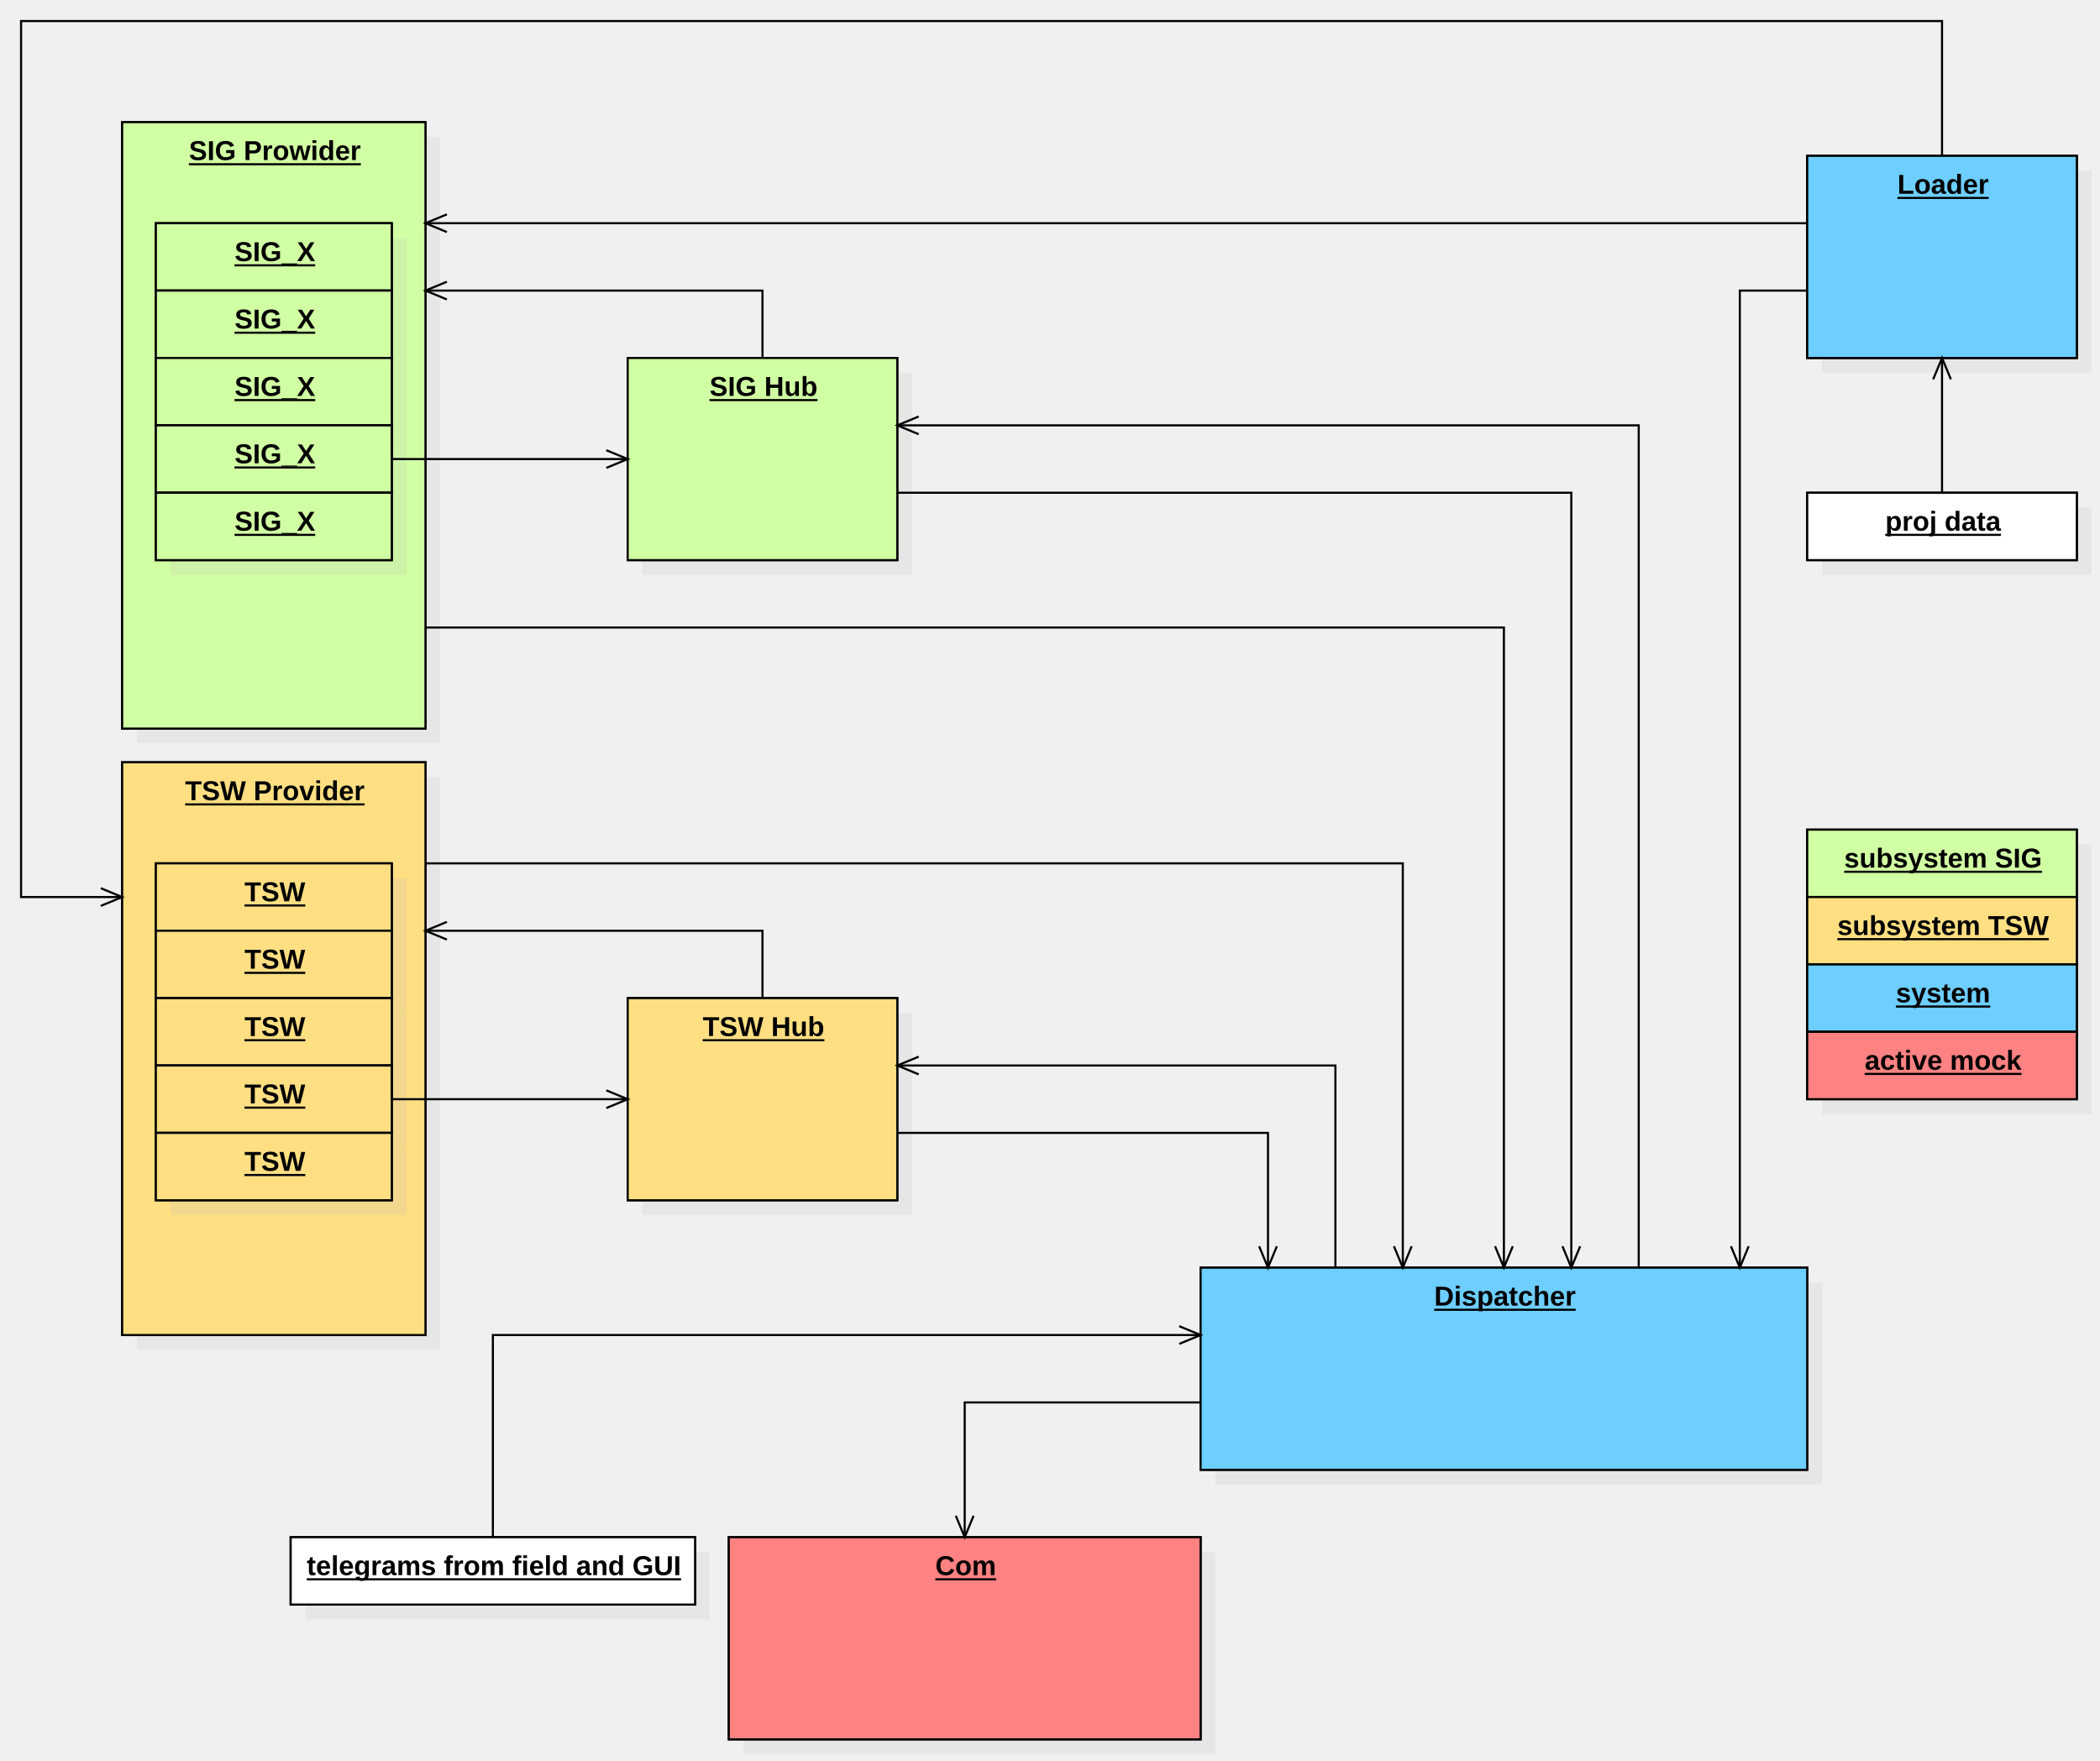
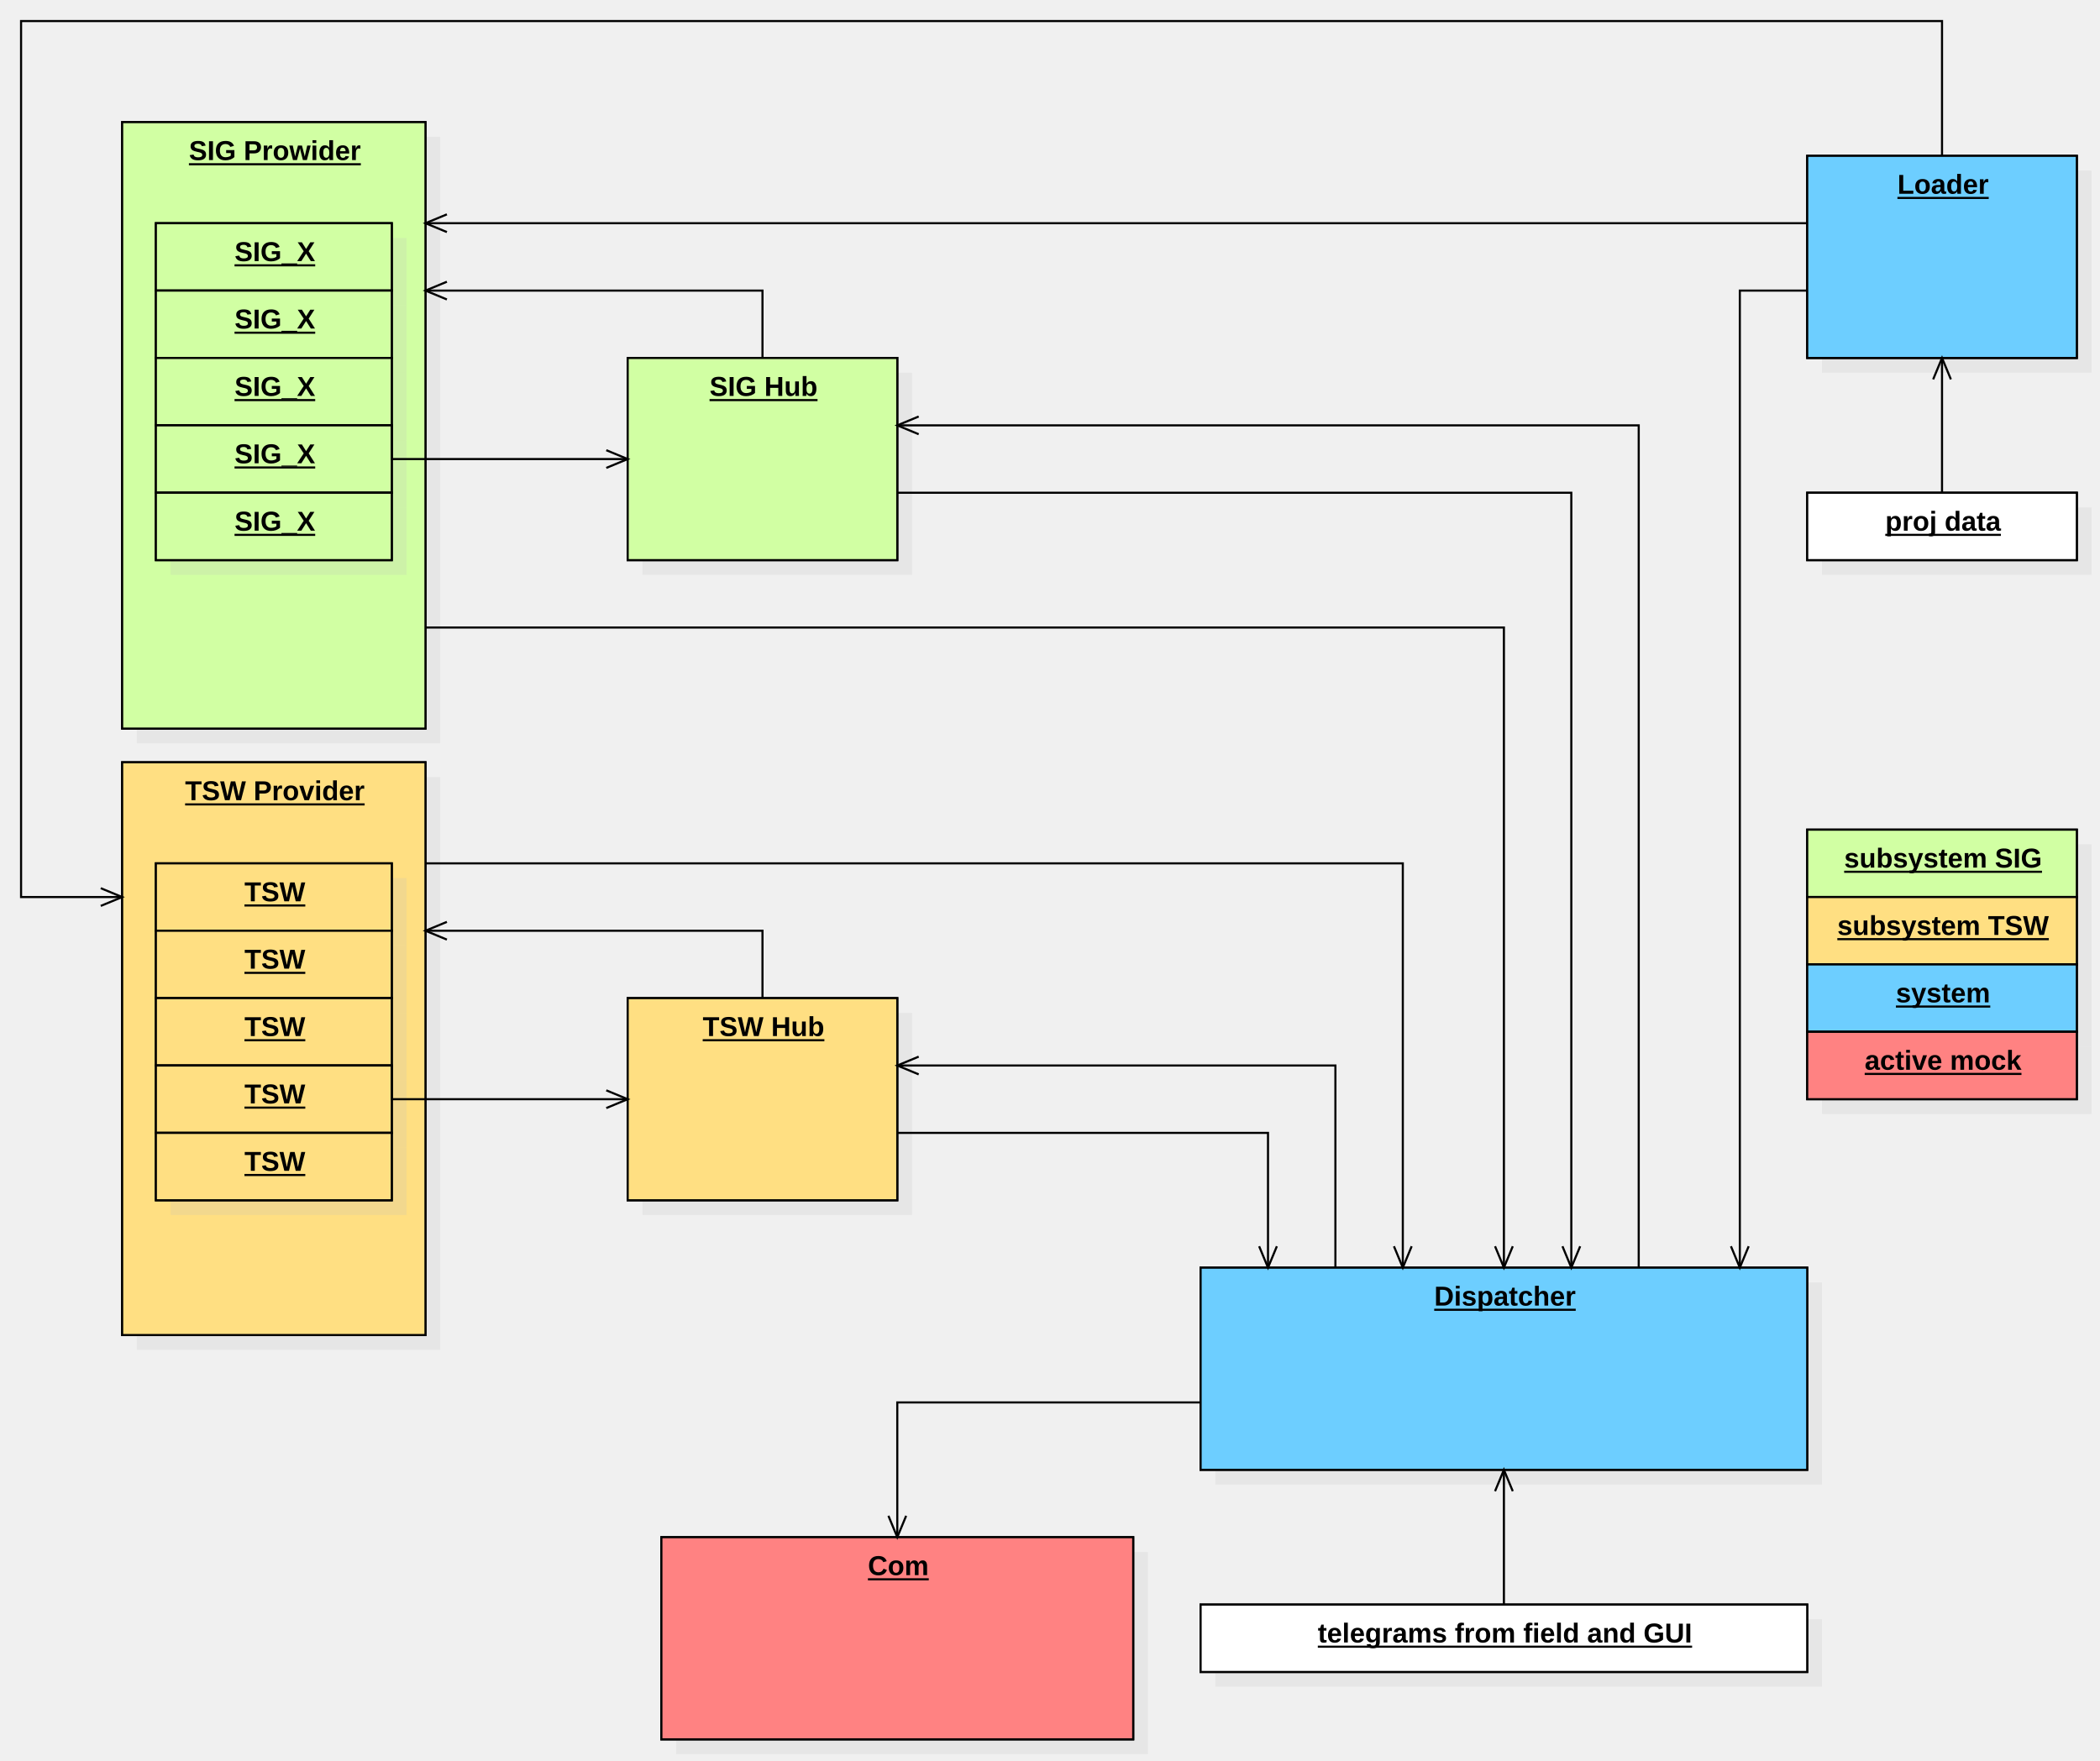
<svg xmlns="http://www.w3.org/2000/svg" version="1.1" width="997" height="836">
  <defs />
  <g>
    <g>
      <rect fill="#C0C0C0" stroke="none" x="1127" y="503" width="128" height="32" transform="matrix(1 0 0 1 -262 -102)" fill-opacity="0.2" />
    </g>
    <g>
      <rect fill="#D1FFA3" stroke="none" x="1120" y="496" width="128" height="32" transform="matrix(1 0 0 1 -262 -102)" />
    </g>
    <g>
      <path fill="none" stroke="#000000" paint-order="fill stroke markers" d=" M 858 394 L 986 394 L 986 426 L 858 426 L 858 394 Z Z" stroke-miterlimit="10" stroke-dasharray="" />
    </g>
    <g>
      <rect fill="#D1FFA3" stroke="none" x="1120" y="496" width="128" height="32" transform="matrix(1 0 0 1 -262 -102)" />
    </g>
    <g>
      <path fill="none" stroke="#000000" paint-order="fill stroke markers" d=" M 858 394 L 986 394 L 986 426 L 858 426 L 858 394 Z Z" stroke-miterlimit="10" stroke-dasharray="" />
    </g>
    <g>
      <g>
        <path fill="none" stroke="none" />
        <text fill="#000000" stroke="none" font-family="Arial" font-size="13px" font-style="normal" font-weight="bold" text-decoration="undefined" x="1184.5" y="509.5" text-anchor="middle" dominant-baseline="central" transform="matrix(1 0 0 1 -262 -102)">
subsystem SIG</text>
        <path fill="none" stroke="#000000" paint-order="fill stroke markers" d=" M 969.463 414 L 875.537 414" stroke-miterlimit="10" stroke-dasharray="" />
      </g>
    </g>
    <g>
      <rect fill="#C0C0C0" stroke="none" x="327" y="471" width="144" height="272" transform="matrix(1 0 0 1 -262 -102)" fill-opacity="0.2" />
    </g>
    <g>
      <rect fill="#FFDF82" stroke="none" x="320" y="464" width="144" height="272" transform="matrix(1 0 0 1 -262 -102)" />
    </g>
    <g>
      <path fill="none" stroke="#000000" paint-order="fill stroke markers" d=" M 58 362 L 202 362 L 202 634 L 58 634 L 58 362 Z Z" stroke-miterlimit="10" stroke-dasharray="" />
    </g>
    <g>
      <rect fill="#FFDF82" stroke="none" x="320" y="464" width="144" height="272" transform="matrix(1 0 0 1 -262 -102)" />
    </g>
    <g>
      <path fill="none" stroke="#000000" paint-order="fill stroke markers" d=" M 58 362 L 202 362 L 202 634 L 58 634 L 58 362 Z Z" stroke-miterlimit="10" stroke-dasharray="" />
    </g>
    <g>
      <g>
        <path fill="none" stroke="none" />
        <text fill="#000000" stroke="none" font-family="Arial" font-size="13px" font-style="normal" font-weight="bold" text-decoration="undefined" x="392.5" y="477.5" text-anchor="middle" dominant-baseline="central" transform="matrix(1 0 0 1 -262 -102)">
TSW Provider</text>
        <path fill="none" stroke="#000000" paint-order="fill stroke markers" d=" M 173.118 382 L 87.882 382" stroke-miterlimit="10" stroke-dasharray="" />
      </g>
    </g>
    <g>
      <rect fill="#C0C0C0" stroke="none" x="343" y="519" width="112" height="32" transform="matrix(1 0 0 1 -262 -102)" fill-opacity="0.2" />
    </g>
    <g>
      <rect fill="#FFDF82" stroke="none" x="336" y="512" width="112" height="32" transform="matrix(1 0 0 1 -262 -102)" />
    </g>
    <g>
      <path fill="none" stroke="#000000" paint-order="fill stroke markers" d=" M 74 410 L 186 410 L 186 442 L 74 442 L 74 410 Z Z" stroke-miterlimit="10" stroke-dasharray="" />
    </g>
    <g>
      <rect fill="#FFDF82" stroke="none" x="336" y="512" width="112" height="32" transform="matrix(1 0 0 1 -262 -102)" />
    </g>
    <g>
      <path fill="none" stroke="#000000" paint-order="fill stroke markers" d=" M 74 410 L 186 410 L 186 442 L 74 442 L 74 410 Z Z" stroke-miterlimit="10" stroke-dasharray="" />
    </g>
    <g>
      <g>
        <path fill="none" stroke="none" />
        <text fill="#000000" stroke="none" font-family="Arial" font-size="13px" font-style="normal" font-weight="bold" text-decoration="undefined" x="392.5" y="525.5" text-anchor="middle" dominant-baseline="central" transform="matrix(1 0 0 1 -262 -102)">
TSW</text>
        <path fill="none" stroke="#000000" paint-order="fill stroke markers" d=" M 144.941 430 L 116.059 430" stroke-miterlimit="10" stroke-dasharray="" />
      </g>
    </g>
    <g>
      <rect fill="#C0C0C0" stroke="none" x="327" y="167" width="144" height="288" transform="matrix(1 0 0 1 -262 -102)" fill-opacity="0.2" />
    </g>
    <g>
      <rect fill="#D1FFA3" stroke="none" x="320" y="160" width="144" height="288" transform="matrix(1 0 0 1 -262 -102)" />
    </g>
    <g>
      <path fill="none" stroke="#000000" paint-order="fill stroke markers" d=" M 58 58 L 202 58 L 202 346 L 58 346 L 58 58 Z Z" stroke-miterlimit="10" stroke-dasharray="" />
    </g>
    <g>
      <rect fill="#D1FFA3" stroke="none" x="320" y="160" width="144" height="288" transform="matrix(1 0 0 1 -262 -102)" />
    </g>
    <g>
      <path fill="none" stroke="#000000" paint-order="fill stroke markers" d=" M 58 58 L 202 58 L 202 346 L 58 346 L 58 58 Z Z" stroke-miterlimit="10" stroke-dasharray="" />
    </g>
    <g>
      <g>
        <path fill="none" stroke="none" />
        <text fill="#000000" stroke="none" font-family="Arial" font-size="13px" font-style="normal" font-weight="bold" text-decoration="undefined" x="392.5" y="173.5" text-anchor="middle" dominant-baseline="central" transform="matrix(1 0 0 1 -262 -102)">
SIG Prowider</text>
        <path fill="none" stroke="#000000" paint-order="fill stroke markers" d=" M 171.315 78 L 89.685 78" stroke-miterlimit="10" stroke-dasharray="" />
      </g>
    </g>
    <g>
      <rect fill="#C0C0C0" stroke="none" x="343" y="215" width="112" height="32" transform="matrix(1 0 0 1 -262 -102)" fill-opacity="0.2" />
    </g>
    <g>
      <rect fill="#D1FFA3" stroke="none" x="336" y="208" width="112" height="32" transform="matrix(1 0 0 1 -262 -102)" />
    </g>
    <g>
      <path fill="none" stroke="#000000" paint-order="fill stroke markers" d=" M 74 106 L 186 106 L 186 138 L 74 138 L 74 106 Z Z" stroke-miterlimit="10" stroke-dasharray="" />
    </g>
    <g>
      <rect fill="#D1FFA3" stroke="none" x="336" y="208" width="112" height="32" transform="matrix(1 0 0 1 -262 -102)" />
    </g>
    <g>
      <path fill="none" stroke="#000000" paint-order="fill stroke markers" d=" M 74 106 L 186 106 L 186 138 L 74 138 L 74 106 Z Z" stroke-miterlimit="10" stroke-dasharray="" />
    </g>
    <g>
      <g>
        <path fill="none" stroke="none" />
        <text fill="#000000" stroke="none" font-family="Arial" font-size="13px" font-style="normal" font-weight="bold" text-decoration="undefined" x="392.5" y="221.5" text-anchor="middle" dominant-baseline="central" transform="matrix(1 0 0 1 -262 -102)">
SIG_X</text>
        <path fill="none" stroke="#000000" paint-order="fill stroke markers" d=" M 149.648 126 L 111.352 126" stroke-miterlimit="10" stroke-dasharray="" />
      </g>
    </g>
    <g>
      <rect fill="#C0C0C0" stroke="none" x="567" y="583" width="128" height="96" transform="matrix(1 0 0 1 -262 -102)" fill-opacity="0.2" />
    </g>
    <g>
      <rect fill="#FFDF82" stroke="none" x="560" y="576" width="128" height="96" transform="matrix(1 0 0 1 -262 -102)" />
    </g>
    <g>
      <path fill="none" stroke="#000000" paint-order="fill stroke markers" d=" M 298 474 L 426 474 L 426 570 L 298 570 L 298 474 Z Z" stroke-miterlimit="10" stroke-dasharray="" />
    </g>
    <g>
      <rect fill="#FFDF82" stroke="none" x="560" y="576" width="128" height="96" transform="matrix(1 0 0 1 -262 -102)" />
    </g>
    <g>
      <path fill="none" stroke="#000000" paint-order="fill stroke markers" d=" M 298 474 L 426 474 L 426 570 L 298 570 L 298 474 Z Z" stroke-miterlimit="10" stroke-dasharray="" />
    </g>
    <g>
      <g>
        <path fill="none" stroke="none" />
        <text fill="#000000" stroke="none" font-family="Arial" font-size="13px" font-style="normal" font-weight="bold" text-decoration="undefined" x="624.5" y="589.5" text-anchor="middle" dominant-baseline="central" transform="matrix(1 0 0 1 -262 -102)">
TSW Hub</text>
        <path fill="none" stroke="#000000" paint-order="fill stroke markers" d=" M 391.382 494 L 333.618 494" stroke-miterlimit="10" stroke-dasharray="" />
      </g>
    </g>
    <g>
      <rect fill="#C0C0C0" stroke="none" x="839" y="711" width="288" height="96" transform="matrix(1 0 0 1 -262 -102)" fill-opacity="0.2" />
    </g>
    <g>
      <rect fill="#6DCEFF" stroke="none" x="832" y="704" width="288" height="96" transform="matrix(1 0 0 1 -262 -102)" />
    </g>
    <g>
      <path fill="none" stroke="#000000" paint-order="fill stroke markers" d=" M 570 602 L 858 602 L 858 698 L 570 698 L 570 602 Z Z" stroke-miterlimit="10" stroke-dasharray="" />
    </g>
    <g>
      <rect fill="#6DCEFF" stroke="none" x="832" y="704" width="288" height="96" transform="matrix(1 0 0 1 -262 -102)" />
    </g>
    <g>
      <path fill="none" stroke="#000000" paint-order="fill stroke markers" d=" M 570 602 L 858 602 L 858 698 L 570 698 L 570 602 Z Z" stroke-miterlimit="10" stroke-dasharray="" />
    </g>
    <g>
      <g>
        <path fill="none" stroke="none" />
        <text fill="#000000" stroke="none" font-family="Arial" font-size="13px" font-style="normal" font-weight="bold" text-decoration="undefined" x="976.5" y="717.5" text-anchor="middle" dominant-baseline="central" transform="matrix(1 0 0 1 -262 -102)">
Dispatcher</text>
        <path fill="none" stroke="#000000" paint-order="fill stroke markers" d=" M 748.095 622 L 680.905 622" stroke-miterlimit="10" stroke-dasharray="" />
      </g>
    </g>
    <g>
      <path fill="none" stroke="#000000" paint-order="fill stroke markers" d=" M 362 474 L 362 442 L 202 442" stroke-miterlimit="10" stroke-dasharray="" />
    </g>
    <g>
      <path fill="none" stroke="#000000" paint-order="fill stroke markers" d=" M 212.163 437.79 L 202 442 L 212.163 446.21" stroke-miterlimit="10" stroke-dasharray="" />
    </g>
    <g>
      <path fill="none" stroke="#000000" paint-order="fill stroke markers" d=" M 634 602 L 634 506 L 426 506" stroke-miterlimit="10" stroke-dasharray="" />
    </g>
    <g>
      <path fill="none" stroke="#000000" paint-order="fill stroke markers" d=" M 436.163 501.79 L 426 506 L 436.163 510.21" stroke-miterlimit="10" stroke-dasharray="" />
    </g>
    <g>
      <path fill="none" stroke="#000000" paint-order="fill stroke markers" d=" M 426 538 L 602 538 L 602 602" stroke-miterlimit="10" stroke-dasharray="" />
    </g>
    <g>
      <path fill="none" stroke="#000000" paint-order="fill stroke markers" d=" M 597.79 591.837 L 602 602 L 606.21 591.837" stroke-miterlimit="10" stroke-dasharray="" />
    </g>
    <g>
-       <rect fill="#C0C0C0" stroke="none" x="615" y="839" width="224" height="96" transform="matrix(1 0 0 1 -262 -102)" fill-opacity="0.2" />
-     </g>
-     <g>
-       <rect fill="#FF8282" stroke="none" x="608" y="832" width="224" height="96" transform="matrix(1 0 0 1 -262 -102)" />
-     </g>
-     <g>
-       <path fill="none" stroke="#000000" paint-order="fill stroke markers" d=" M 346 730 L 570 730 L 570 826 L 346 826 L 346 730 Z Z" stroke-miterlimit="10" stroke-dasharray="" />
-     </g>
-     <g>
-       <rect fill="#FF8282" stroke="none" x="608" y="832" width="224" height="96" transform="matrix(1 0 0 1 -262 -102)" />
-     </g>
-     <g>
-       <path fill="none" stroke="#000000" paint-order="fill stroke markers" d=" M 346 730 L 570 730 L 570 826 L 346 826 L 346 730 Z Z" stroke-miterlimit="10" stroke-dasharray="" />
-     </g>
-     <g>
-       <g>
-         <path fill="none" stroke="none" />
-         <text fill="#000000" stroke="none" font-family="Arial" font-size="13px" font-style="normal" font-weight="bold" text-decoration="undefined" x="720.5" y="845.5" text-anchor="middle" dominant-baseline="central" transform="matrix(1 0 0 1 -262 -102)">
+       <rect fill="#C0C0C0" stroke="none" x="583" y="839" width="224" height="96" transform="matrix(1 0 0 1 -262 -102)" fill-opacity="0.2" />
+     </g>
+     <g>
+       <rect fill="#FF8282" stroke="none" x="576" y="832" width="224" height="96" transform="matrix(1 0 0 1 -262 -102)" />
+     </g>
+     <g>
+       <path fill="none" stroke="#000000" paint-order="fill stroke markers" d=" M 314 730 L 538 730 L 538 826 L 314 826 L 314 730 Z Z" stroke-miterlimit="10" stroke-dasharray="" />
+     </g>
+     <g>
+       <rect fill="#FF8282" stroke="none" x="576" y="832" width="224" height="96" transform="matrix(1 0 0 1 -262 -102)" />
+     </g>
+     <g>
+       <path fill="none" stroke="#000000" paint-order="fill stroke markers" d=" M 314 730 L 538 730 L 538 826 L 314 826 L 314 730 Z Z" stroke-miterlimit="10" stroke-dasharray="" />
+     </g>
+     <g>
+       <g>
+         <path fill="none" stroke="none" />
+         <text fill="#000000" stroke="none" font-family="Arial" font-size="13px" font-style="normal" font-weight="bold" text-decoration="undefined" x="688.5" y="845.5" text-anchor="middle" dominant-baseline="central" transform="matrix(1 0 0 1 -262 -102)">
Com</text>
-         <path fill="none" stroke="#000000" paint-order="fill stroke markers" d=" M 472.944 750 L 444.056 750" stroke-miterlimit="10" stroke-dasharray="" />
-       </g>
-     </g>
-     <g>
-       <path fill="none" stroke="#000000" paint-order="fill stroke markers" d=" M 234 730 L 234 634 L 570 634" stroke-miterlimit="10" stroke-dasharray="" />
-     </g>
-     <g>
-       <path fill="none" stroke="#000000" paint-order="fill stroke markers" d=" M 559.837 638.21 L 570 634 L 559.837 629.79" stroke-miterlimit="10" stroke-dasharray="" />
+         <path fill="none" stroke="#000000" paint-order="fill stroke markers" d=" M 440.944 750 L 412.056 750" stroke-miterlimit="10" stroke-dasharray="" />
+       </g>
+     </g>
+     <g>
+       <path fill="none" stroke="#000000" paint-order="fill stroke markers" d=" M 714 762 L 714 698" stroke-miterlimit="10" stroke-dasharray="" />
+     </g>
+     <g>
+       <path fill="none" stroke="#000000" paint-order="fill stroke markers" d=" M 718.21 708.163 L 714 698 L 709.79 708.163" stroke-miterlimit="10" stroke-dasharray="" />
    </g>
    <g>
      <rect fill="#C0C0C0" stroke="none" x="343" y="551" width="112" height="32" transform="matrix(1 0 0 1 -262 -102)" fill-opacity="0.2" />
    </g>
    <g>
      <rect fill="#FFDF82" stroke="none" x="336" y="544" width="112" height="32" transform="matrix(1 0 0 1 -262 -102)" />
    </g>
    <g>
      <path fill="none" stroke="#000000" paint-order="fill stroke markers" d=" M 74 442 L 186 442 L 186 474 L 74 474 L 74 442 Z Z" stroke-miterlimit="10" stroke-dasharray="" />
    </g>
    <g>
      <rect fill="#FFDF82" stroke="none" x="336" y="544" width="112" height="32" transform="matrix(1 0 0 1 -262 -102)" />
    </g>
    <g>
      <path fill="none" stroke="#000000" paint-order="fill stroke markers" d=" M 74 442 L 186 442 L 186 474 L 74 474 L 74 442 Z Z" stroke-miterlimit="10" stroke-dasharray="" />
    </g>
    <g>
      <g>
        <path fill="none" stroke="none" />
        <text fill="#000000" stroke="none" font-family="Arial" font-size="13px" font-style="normal" font-weight="bold" text-decoration="undefined" x="392.5" y="557.5" text-anchor="middle" dominant-baseline="central" transform="matrix(1 0 0 1 -262 -102)">
TSW</text>
        <path fill="none" stroke="#000000" paint-order="fill stroke markers" d=" M 144.941 462 L 116.059 462" stroke-miterlimit="10" stroke-dasharray="" />
      </g>
    </g>
    <g>
      <rect fill="#C0C0C0" stroke="none" x="343" y="583" width="112" height="32" transform="matrix(1 0 0 1 -262 -102)" fill-opacity="0.2" />
    </g>
    <g>
      <rect fill="#FFDF82" stroke="none" x="336" y="576" width="112" height="32" transform="matrix(1 0 0 1 -262 -102)" />
    </g>
    <g>
      <path fill="none" stroke="#000000" paint-order="fill stroke markers" d=" M 74 474 L 186 474 L 186 506 L 74 506 L 74 474 Z Z" stroke-miterlimit="10" stroke-dasharray="" />
    </g>
    <g>
      <rect fill="#FFDF82" stroke="none" x="336" y="576" width="112" height="32" transform="matrix(1 0 0 1 -262 -102)" />
    </g>
    <g>
      <path fill="none" stroke="#000000" paint-order="fill stroke markers" d=" M 74 474 L 186 474 L 186 506 L 74 506 L 74 474 Z Z" stroke-miterlimit="10" stroke-dasharray="" />
    </g>
    <g>
      <g>
        <path fill="none" stroke="none" />
        <text fill="#000000" stroke="none" font-family="Arial" font-size="13px" font-style="normal" font-weight="bold" text-decoration="undefined" x="392.5" y="589.5" text-anchor="middle" dominant-baseline="central" transform="matrix(1 0 0 1 -262 -102)">
TSW</text>
        <path fill="none" stroke="#000000" paint-order="fill stroke markers" d=" M 144.941 494 L 116.059 494" stroke-miterlimit="10" stroke-dasharray="" />
      </g>
    </g>
    <g>
      <rect fill="#C0C0C0" stroke="none" x="343" y="615" width="112" height="32" transform="matrix(1 0 0 1 -262 -102)" fill-opacity="0.2" />
    </g>
    <g>
      <rect fill="#FFDF82" stroke="none" x="336" y="608" width="112" height="32" transform="matrix(1 0 0 1 -262 -102)" />
    </g>
    <g>
      <path fill="none" stroke="#000000" paint-order="fill stroke markers" d=" M 74 506 L 186 506 L 186 538 L 74 538 L 74 506 Z Z" stroke-miterlimit="10" stroke-dasharray="" />
    </g>
    <g>
      <rect fill="#FFDF82" stroke="none" x="336" y="608" width="112" height="32" transform="matrix(1 0 0 1 -262 -102)" />
    </g>
    <g>
      <path fill="none" stroke="#000000" paint-order="fill stroke markers" d=" M 74 506 L 186 506 L 186 538 L 74 538 L 74 506 Z Z" stroke-miterlimit="10" stroke-dasharray="" />
    </g>
    <g>
      <g>
        <path fill="none" stroke="none" />
        <text fill="#000000" stroke="none" font-family="Arial" font-size="13px" font-style="normal" font-weight="bold" text-decoration="undefined" x="392.5" y="621.5" text-anchor="middle" dominant-baseline="central" transform="matrix(1 0 0 1 -262 -102)">
TSW</text>
        <path fill="none" stroke="#000000" paint-order="fill stroke markers" d=" M 144.941 526 L 116.059 526" stroke-miterlimit="10" stroke-dasharray="" />
      </g>
    </g>
    <g>
      <path fill="none" stroke="#000000" paint-order="fill stroke markers" d=" M 186 506 L 186 522 L 298 522" stroke-miterlimit="10" stroke-dasharray="" />
    </g>
    <g>
      <path fill="none" stroke="#000000" paint-order="fill stroke markers" d=" M 287.837 526.21 L 298 522 L 287.837 517.79" stroke-miterlimit="10" stroke-dasharray="" />
    </g>
    <g>
      <rect fill="#C0C0C0" stroke="none" x="1127" y="183" width="128" height="96" transform="matrix(1 0 0 1 -262 -102)" fill-opacity="0.2" />
    </g>
    <g>
      <rect fill="#6DCEFF" stroke="none" x="1120" y="176" width="128" height="96" transform="matrix(1 0 0 1 -262 -102)" />
    </g>
    <g>
      <path fill="none" stroke="#000000" paint-order="fill stroke markers" d=" M 858 74 L 986 74 L 986 170 L 858 170 L 858 74 Z Z" stroke-miterlimit="10" stroke-dasharray="" />
    </g>
    <g>
      <rect fill="#6DCEFF" stroke="none" x="1120" y="176" width="128" height="96" transform="matrix(1 0 0 1 -262 -102)" />
    </g>
    <g>
      <path fill="none" stroke="#000000" paint-order="fill stroke markers" d=" M 858 74 L 986 74 L 986 170 L 858 170 L 858 74 Z Z" stroke-miterlimit="10" stroke-dasharray="" />
    </g>
    <g>
      <g>
        <path fill="none" stroke="none" />
        <text fill="#000000" stroke="none" font-family="Arial" font-size="13px" font-style="normal" font-weight="bold" text-decoration="undefined" x="1184.5" y="189.5" text-anchor="middle" dominant-baseline="central" transform="matrix(1 0 0 1 -262 -102)">
Loader</text>
        <path fill="none" stroke="#000000" paint-order="fill stroke markers" d=" M 944.171 94 L 900.829 94" stroke-miterlimit="10" stroke-dasharray="" />
      </g>
    </g>
    <g>
      <path fill="none" stroke="#000000" paint-order="fill stroke markers" d=" M 858 138 L 826 138 L 826 602" stroke-miterlimit="10" stroke-dasharray="" />
    </g>
    <g>
      <path fill="none" stroke="#000000" paint-order="fill stroke markers" d=" M 821.79 591.837 L 826 602 L 830.21 591.837" stroke-miterlimit="10" stroke-dasharray="" />
    </g>
    <g>
      <path fill="none" stroke="#000000" paint-order="fill stroke markers" d=" M 922 234 L 922 170" stroke-miterlimit="10" stroke-dasharray="" />
    </g>
    <g>
      <path fill="none" stroke="#000000" paint-order="fill stroke markers" d=" M 926.21 180.163 L 922 170 L 917.79 180.163" stroke-miterlimit="10" stroke-dasharray="" />
    </g>
    <g>
      <path fill="none" stroke="#000000" paint-order="fill stroke markers" d=" M 202 410 L 666 410 L 666 602" stroke-miterlimit="10" stroke-dasharray="" />
    </g>
    <g>
      <path fill="none" stroke="#000000" paint-order="fill stroke markers" d=" M 661.79 591.837 L 666 602 L 670.21 591.837" stroke-miterlimit="10" stroke-dasharray="" />
    </g>
    <g>
      <rect fill="#C0C0C0" stroke="none" x="1127" y="535" width="128" height="32" transform="matrix(1 0 0 1 -262 -102)" fill-opacity="0.2" />
    </g>
    <g>
      <rect fill="#FFDF82" stroke="none" x="1120" y="528" width="128" height="32" transform="matrix(1 0 0 1 -262 -102)" />
    </g>
    <g>
      <path fill="none" stroke="#000000" paint-order="fill stroke markers" d=" M 858 426 L 986 426 L 986 458 L 858 458 L 858 426 Z Z" stroke-miterlimit="10" stroke-dasharray="" />
    </g>
    <g>
      <rect fill="#FFDF82" stroke="none" x="1120" y="528" width="128" height="32" transform="matrix(1 0 0 1 -262 -102)" />
    </g>
    <g>
      <path fill="none" stroke="#000000" paint-order="fill stroke markers" d=" M 858 426 L 986 426 L 986 458 L 858 458 L 858 426 Z Z" stroke-miterlimit="10" stroke-dasharray="" />
    </g>
    <g>
      <g>
        <path fill="none" stroke="none" />
        <text fill="#000000" stroke="none" font-family="Arial" font-size="13px" font-style="normal" font-weight="bold" text-decoration="undefined" x="1184.5" y="541.5" text-anchor="middle" dominant-baseline="central" transform="matrix(1 0 0 1 -262 -102)">
subsystem TSW</text>
        <path fill="none" stroke="#000000" paint-order="fill stroke markers" d=" M 972.707 446 L 872.293 446" stroke-miterlimit="10" stroke-dasharray="" />
      </g>
    </g>
    <g>
      <rect fill="#C0C0C0" stroke="none" x="1127" y="567" width="128" height="32" transform="matrix(1 0 0 1 -262 -102)" fill-opacity="0.2" />
    </g>
    <g>
      <rect fill="#6DCEFF" stroke="none" x="1120" y="560" width="128" height="32" transform="matrix(1 0 0 1 -262 -102)" />
    </g>
    <g>
      <path fill="none" stroke="#000000" paint-order="fill stroke markers" d=" M 858 458 L 986 458 L 986 490 L 858 490 L 858 458 Z Z" stroke-miterlimit="10" stroke-dasharray="" />
    </g>
    <g>
      <rect fill="#6DCEFF" stroke="none" x="1120" y="560" width="128" height="32" transform="matrix(1 0 0 1 -262 -102)" />
    </g>
    <g>
      <path fill="none" stroke="#000000" paint-order="fill stroke markers" d=" M 858 458 L 986 458 L 986 490 L 858 490 L 858 458 Z Z" stroke-miterlimit="10" stroke-dasharray="" />
    </g>
    <g>
      <g>
        <path fill="none" stroke="none" />
        <text fill="#000000" stroke="none" font-family="Arial" font-size="13px" font-style="normal" font-weight="bold" text-decoration="undefined" x="1184.5" y="573.5" text-anchor="middle" dominant-baseline="central" transform="matrix(1 0 0 1 -262 -102)">
system</text>
        <path fill="none" stroke="#000000" paint-order="fill stroke markers" d=" M 944.904 478 L 900.096 478" stroke-miterlimit="10" stroke-dasharray="" />
      </g>
    </g>
    <g>
      <rect fill="#C0C0C0" stroke="none" x="1127" y="599" width="128" height="32" transform="matrix(1 0 0 1 -262 -102)" fill-opacity="0.2" />
    </g>
    <g>
      <rect fill="#FF8282" stroke="none" x="1120" y="592" width="128" height="32" transform="matrix(1 0 0 1 -262 -102)" />
    </g>
    <g>
      <path fill="none" stroke="#000000" paint-order="fill stroke markers" d=" M 858 490 L 986 490 L 986 522 L 858 522 L 858 490 Z Z" stroke-miterlimit="10" stroke-dasharray="" />
    </g>
    <g>
      <rect fill="#FF8282" stroke="none" x="1120" y="592" width="128" height="32" transform="matrix(1 0 0 1 -262 -102)" />
    </g>
    <g>
      <path fill="none" stroke="#000000" paint-order="fill stroke markers" d=" M 858 490 L 986 490 L 986 522 L 858 522 L 858 490 Z Z" stroke-miterlimit="10" stroke-dasharray="" />
    </g>
    <g>
      <g>
        <path fill="none" stroke="none" />
        <text fill="#000000" stroke="none" font-family="Arial" font-size="13px" font-style="normal" font-weight="bold" text-decoration="undefined" x="1184.5" y="605.5" text-anchor="middle" dominant-baseline="central" transform="matrix(1 0 0 1 -262 -102)">
active mock</text>
        <path fill="none" stroke="#000000" paint-order="fill stroke markers" d=" M 959.716 510 L 885.284 510" stroke-miterlimit="10" stroke-dasharray="" />
      </g>
    </g>
    <g>
      <rect fill="#C0C0C0" stroke="none" x="343" y="247" width="112" height="32" transform="matrix(1 0 0 1 -262 -102)" fill-opacity="0.2" />
    </g>
    <g>
      <rect fill="#D1FFA3" stroke="none" x="336" y="240" width="112" height="32" transform="matrix(1 0 0 1 -262 -102)" />
    </g>
    <g>
      <path fill="none" stroke="#000000" paint-order="fill stroke markers" d=" M 74 138 L 186 138 L 186 170 L 74 170 L 74 138 Z Z" stroke-miterlimit="10" stroke-dasharray="" />
    </g>
    <g>
      <rect fill="#D1FFA3" stroke="none" x="336" y="240" width="112" height="32" transform="matrix(1 0 0 1 -262 -102)" />
    </g>
    <g>
      <path fill="none" stroke="#000000" paint-order="fill stroke markers" d=" M 74 138 L 186 138 L 186 170 L 74 170 L 74 138 Z Z" stroke-miterlimit="10" stroke-dasharray="" />
    </g>
    <g>
      <g>
        <path fill="none" stroke="none" />
        <text fill="#000000" stroke="none" font-family="Arial" font-size="13px" font-style="normal" font-weight="bold" text-decoration="undefined" x="392.5" y="253.5" text-anchor="middle" dominant-baseline="central" transform="matrix(1 0 0 1 -262 -102)">
SIG_X</text>
        <path fill="none" stroke="#000000" paint-order="fill stroke markers" d=" M 149.648 158 L 111.352 158" stroke-miterlimit="10" stroke-dasharray="" />
      </g>
    </g>
    <g>
      <rect fill="#C0C0C0" stroke="none" x="343" y="279" width="112" height="32" transform="matrix(1 0 0 1 -262 -102)" fill-opacity="0.2" />
    </g>
    <g>
      <rect fill="#D1FFA3" stroke="none" x="336" y="272" width="112" height="32" transform="matrix(1 0 0 1 -262 -102)" />
    </g>
    <g>
      <path fill="none" stroke="#000000" paint-order="fill stroke markers" d=" M 74 170 L 186 170 L 186 202 L 74 202 L 74 170 Z Z" stroke-miterlimit="10" stroke-dasharray="" />
    </g>
    <g>
      <rect fill="#D1FFA3" stroke="none" x="336" y="272" width="112" height="32" transform="matrix(1 0 0 1 -262 -102)" />
    </g>
    <g>
      <path fill="none" stroke="#000000" paint-order="fill stroke markers" d=" M 74 170 L 186 170 L 186 202 L 74 202 L 74 170 Z Z" stroke-miterlimit="10" stroke-dasharray="" />
    </g>
    <g>
      <g>
        <path fill="none" stroke="none" />
        <text fill="#000000" stroke="none" font-family="Arial" font-size="13px" font-style="normal" font-weight="bold" text-decoration="undefined" x="392.5" y="285.5" text-anchor="middle" dominant-baseline="central" transform="matrix(1 0 0 1 -262 -102)">
SIG_X</text>
        <path fill="none" stroke="#000000" paint-order="fill stroke markers" d=" M 149.648 190 L 111.352 190" stroke-miterlimit="10" stroke-dasharray="" />
      </g>
    </g>
    <g>
      <rect fill="#C0C0C0" stroke="none" x="343" y="311" width="112" height="32" transform="matrix(1 0 0 1 -262 -102)" fill-opacity="0.2" />
    </g>
    <g>
      <rect fill="#D1FFA3" stroke="none" x="336" y="304" width="112" height="32" transform="matrix(1 0 0 1 -262 -102)" />
    </g>
    <g>
      <path fill="none" stroke="#000000" paint-order="fill stroke markers" d=" M 74 202 L 186 202 L 186 234 L 74 234 L 74 202 Z Z" stroke-miterlimit="10" stroke-dasharray="" />
    </g>
    <g>
      <rect fill="#D1FFA3" stroke="none" x="336" y="304" width="112" height="32" transform="matrix(1 0 0 1 -262 -102)" />
    </g>
    <g>
      <path fill="none" stroke="#000000" paint-order="fill stroke markers" d=" M 74 202 L 186 202 L 186 234 L 74 234 L 74 202 Z Z" stroke-miterlimit="10" stroke-dasharray="" />
    </g>
    <g>
      <g>
        <path fill="none" stroke="none" />
        <text fill="#000000" stroke="none" font-family="Arial" font-size="13px" font-style="normal" font-weight="bold" text-decoration="undefined" x="392.5" y="317.5" text-anchor="middle" dominant-baseline="central" transform="matrix(1 0 0 1 -262 -102)">
SIG_X</text>
        <path fill="none" stroke="#000000" paint-order="fill stroke markers" d=" M 149.648 222 L 111.352 222" stroke-miterlimit="10" stroke-dasharray="" />
      </g>
    </g>
    <g>
      <rect fill="#C0C0C0" stroke="none" x="567" y="279" width="128" height="96" transform="matrix(1 0 0 1 -262 -102)" fill-opacity="0.2" />
    </g>
    <g>
      <rect fill="#D1FFA3" stroke="none" x="560" y="272" width="128" height="96" transform="matrix(1 0 0 1 -262 -102)" />
    </g>
    <g>
      <path fill="none" stroke="#000000" paint-order="fill stroke markers" d=" M 298 170 L 426 170 L 426 266 L 298 266 L 298 170 Z Z" stroke-miterlimit="10" stroke-dasharray="" />
    </g>
    <g>
      <rect fill="#D1FFA3" stroke="none" x="560" y="272" width="128" height="96" transform="matrix(1 0 0 1 -262 -102)" />
    </g>
    <g>
      <path fill="none" stroke="#000000" paint-order="fill stroke markers" d=" M 298 170 L 426 170 L 426 266 L 298 266 L 298 170 Z Z" stroke-miterlimit="10" stroke-dasharray="" />
    </g>
    <g>
      <g>
        <path fill="none" stroke="none" />
        <text fill="#000000" stroke="none" font-family="Arial" font-size="13px" font-style="normal" font-weight="bold" text-decoration="undefined" x="624.5" y="285.5" text-anchor="middle" dominant-baseline="central" transform="matrix(1 0 0 1 -262 -102)">
SIG Hub</text>
        <path fill="none" stroke="#000000" paint-order="fill stroke markers" d=" M 388.138 190 L 336.862 190" stroke-miterlimit="10" stroke-dasharray="" />
      </g>
    </g>
    <g>
      <path fill="none" stroke="#000000" paint-order="fill stroke markers" d=" M 202 298 L 714 298 L 714 602" stroke-miterlimit="10" stroke-dasharray="" />
    </g>
    <g>
      <path fill="none" stroke="#000000" paint-order="fill stroke markers" d=" M 709.79 591.837 L 714 602 L 718.21 591.837" stroke-miterlimit="10" stroke-dasharray="" />
    </g>
    <g>
      <path fill="none" stroke="#000000" paint-order="fill stroke markers" d=" M 778 602 L 778 202 L 426 202" stroke-miterlimit="10" stroke-dasharray="" />
    </g>
    <g>
      <path fill="none" stroke="#000000" paint-order="fill stroke markers" d=" M 436.163 197.79 L 426 202 L 436.163 206.21" stroke-miterlimit="10" stroke-dasharray="" />
    </g>
    <g>
      <path fill="none" stroke="#000000" paint-order="fill stroke markers" d=" M 426 234 L 746 234 L 746 602" stroke-miterlimit="10" stroke-dasharray="" />
    </g>
    <g>
      <path fill="none" stroke="#000000" paint-order="fill stroke markers" d=" M 741.79 591.837 L 746 602 L 750.21 591.837" stroke-miterlimit="10" stroke-dasharray="" />
    </g>
    <g>
      <path fill="none" stroke="#000000" paint-order="fill stroke markers" d=" M 858 106 L 202 106" stroke-miterlimit="10" stroke-dasharray="" />
    </g>
    <g>
      <path fill="none" stroke="#000000" paint-order="fill stroke markers" d=" M 212.163 101.79 L 202 106 L 212.163 110.21" stroke-miterlimit="10" stroke-dasharray="" />
    </g>
    <g>
      <path fill="none" stroke="#000000" paint-order="fill stroke markers" d=" M 922 74 L 922 10 L 10 10 L 10 426 L 58 426" stroke-miterlimit="10" stroke-dasharray="" />
    </g>
    <g>
      <path fill="none" stroke="#000000" paint-order="fill stroke markers" d=" M 47.837 430.21 L 58 426 L 47.837 421.79" stroke-miterlimit="10" stroke-dasharray="" />
    </g>
    <g>
      <path fill="none" stroke="#000000" paint-order="fill stroke markers" d=" M 362 170 L 362 138 L 202 138" stroke-miterlimit="10" stroke-dasharray="" />
    </g>
    <g>
      <path fill="none" stroke="#000000" paint-order="fill stroke markers" d=" M 212.163 133.79 L 202 138 L 212.163 142.21" stroke-miterlimit="10" stroke-dasharray="" />
    </g>
    <g>
      <path fill="none" stroke="#000000" paint-order="fill stroke markers" d=" M 186 202 L 186 218 L 298 218" stroke-miterlimit="10" stroke-dasharray="" />
    </g>
    <g>
      <path fill="none" stroke="#000000" paint-order="fill stroke markers" d=" M 287.837 222.21 L 298 218 L 287.837 213.79" stroke-miterlimit="10" stroke-dasharray="" />
    </g>
    <g>
-       <path fill="none" stroke="#000000" paint-order="fill stroke markers" d=" M 570 666 L 458 666 L 458 730" stroke-miterlimit="10" stroke-dasharray="" />
-     </g>
-     <g>
-       <path fill="none" stroke="#000000" paint-order="fill stroke markers" d=" M 453.79 719.837 L 458 730 L 462.21 719.837" stroke-miterlimit="10" stroke-dasharray="" />
+       <path fill="none" stroke="#000000" paint-order="fill stroke markers" d=" M 570 666 L 426 666 L 426 730" stroke-miterlimit="10" stroke-dasharray="" />
+     </g>
+     <g>
+       <path fill="none" stroke="#000000" paint-order="fill stroke markers" d=" M 421.79 719.837 L 426 730 L 430.21 719.837" stroke-miterlimit="10" stroke-dasharray="" />
    </g>
    <g>
      <rect fill="#C0C0C0" stroke="none" x="343" y="343" width="112" height="32" transform="matrix(1 0 0 1 -262 -102)" fill-opacity="0.2" />
    </g>
    <g>
      <rect fill="#D1FFA3" stroke="none" x="336" y="336" width="112" height="32" transform="matrix(1 0 0 1 -262 -102)" />
    </g>
    <g>
      <path fill="none" stroke="#000000" paint-order="fill stroke markers" d=" M 74 234 L 186 234 L 186 266 L 74 266 L 74 234 Z Z" stroke-miterlimit="10" stroke-dasharray="" />
    </g>
    <g>
      <rect fill="#D1FFA3" stroke="none" x="336" y="336" width="112" height="32" transform="matrix(1 0 0 1 -262 -102)" />
    </g>
    <g>
      <path fill="none" stroke="#000000" paint-order="fill stroke markers" d=" M 74 234 L 186 234 L 186 266 L 74 266 L 74 234 Z Z" stroke-miterlimit="10" stroke-dasharray="" />
    </g>
    <g>
      <g>
        <path fill="none" stroke="none" />
        <text fill="#000000" stroke="none" font-family="Arial" font-size="13px" font-style="normal" font-weight="bold" text-decoration="undefined" x="392.5" y="349.5" text-anchor="middle" dominant-baseline="central" transform="matrix(1 0 0 1 -262 -102)">
SIG_X</text>
        <path fill="none" stroke="#000000" paint-order="fill stroke markers" d=" M 149.648 254 L 111.352 254" stroke-miterlimit="10" stroke-dasharray="" />
      </g>
    </g>
    <g>
      <rect fill="#C0C0C0" stroke="none" x="343" y="647" width="112" height="32" transform="matrix(1 0 0 1 -262 -102)" fill-opacity="0.2" />
    </g>
    <g>
      <rect fill="#FFDF82" stroke="none" x="336" y="640" width="112" height="32" transform="matrix(1 0 0 1 -262 -102)" />
    </g>
    <g>
      <path fill="none" stroke="#000000" paint-order="fill stroke markers" d=" M 74 538 L 186 538 L 186 570 L 74 570 L 74 538 Z Z" stroke-miterlimit="10" stroke-dasharray="" />
    </g>
    <g>
      <rect fill="#FFDF82" stroke="none" x="336" y="640" width="112" height="32" transform="matrix(1 0 0 1 -262 -102)" />
    </g>
    <g>
      <path fill="none" stroke="#000000" paint-order="fill stroke markers" d=" M 74 538 L 186 538 L 186 570 L 74 570 L 74 538 Z Z" stroke-miterlimit="10" stroke-dasharray="" />
    </g>
    <g>
      <g>
        <path fill="none" stroke="none" />
        <text fill="#000000" stroke="none" font-family="Arial" font-size="13px" font-style="normal" font-weight="bold" text-decoration="undefined" x="392.5" y="653.5" text-anchor="middle" dominant-baseline="central" transform="matrix(1 0 0 1 -262 -102)">
TSW</text>
        <path fill="none" stroke="#000000" paint-order="fill stroke markers" d=" M 144.941 558 L 116.059 558" stroke-miterlimit="10" stroke-dasharray="" />
      </g>
    </g>
    <g>
-       <rect fill="#C0C0C0" stroke="none" x="407" y="839" width="192" height="32" transform="matrix(1 0 0 1 -262 -102)" fill-opacity="0.2" />
-     </g>
-     <g>
-       <rect fill="#ffffff" stroke="none" x="400" y="832" width="192" height="32" transform="matrix(1 0 0 1 -262 -102)" />
-     </g>
-     <g>
-       <path fill="none" stroke="#000000" paint-order="fill stroke markers" d=" M 138 730 L 330 730 L 330 762 L 138 762 L 138 730 Z Z" stroke-miterlimit="10" stroke-dasharray="" />
-     </g>
-     <g>
-       <rect fill="#ffffff" stroke="none" x="400" y="832" width="192" height="32" transform="matrix(1 0 0 1 -262 -102)" />
-     </g>
-     <g>
-       <path fill="none" stroke="#000000" paint-order="fill stroke markers" d=" M 138 730 L 330 730 L 330 762 L 138 762 L 138 730 Z Z" stroke-miterlimit="10" stroke-dasharray="" />
-     </g>
-     <g>
-       <g>
-         <path fill="none" stroke="none" />
-         <text fill="#000000" stroke="none" font-family="Arial" font-size="13px" font-style="normal" font-weight="bold" text-decoration="undefined" x="496.5" y="845.5" text-anchor="middle" dominant-baseline="central" transform="matrix(1 0 0 1 -262 -102)">
+       <rect fill="#C0C0C0" stroke="none" x="839" y="871" width="288" height="32" transform="matrix(1 0 0 1 -262 -102)" fill-opacity="0.2" />
+     </g>
+     <g>
+       <rect fill="#ffffff" stroke="none" x="832" y="864" width="288" height="32" transform="matrix(1 0 0 1 -262 -102)" />
+     </g>
+     <g>
+       <path fill="none" stroke="#000000" paint-order="fill stroke markers" d=" M 570 762 L 858 762 L 858 794 L 570 794 L 570 762 Z Z" stroke-miterlimit="10" stroke-dasharray="" />
+     </g>
+     <g>
+       <rect fill="#ffffff" stroke="none" x="832" y="864" width="288" height="32" transform="matrix(1 0 0 1 -262 -102)" />
+     </g>
+     <g>
+       <path fill="none" stroke="#000000" paint-order="fill stroke markers" d=" M 570 762 L 858 762 L 858 794 L 570 794 L 570 762 Z Z" stroke-miterlimit="10" stroke-dasharray="" />
+     </g>
+     <g>
+       <g>
+         <path fill="none" stroke="none" />
+         <text fill="#000000" stroke="none" font-family="Arial" font-size="13px" font-style="normal" font-weight="bold" text-decoration="undefined" x="976.5" y="877.5" text-anchor="middle" dominant-baseline="central" transform="matrix(1 0 0 1 -262 -102)">
telegrams from field and GUI</text>
-         <path fill="none" stroke="#000000" paint-order="fill stroke markers" d=" M 323.351 750 L 145.649 750" stroke-miterlimit="10" stroke-dasharray="" />
+         <path fill="none" stroke="#000000" paint-order="fill stroke markers" d=" M 803.351 782 L 625.649 782" stroke-miterlimit="10" stroke-dasharray="" />
      </g>
    </g>
    <g>
      <rect fill="#C0C0C0" stroke="none" x="1127" y="343" width="128" height="32" transform="matrix(1 0 0 1 -262 -102)" fill-opacity="0.2" />
    </g>
    <g>
      <rect fill="#ffffff" stroke="none" x="1120" y="336" width="128" height="32" transform="matrix(1 0 0 1 -262 -102)" />
    </g>
    <g>
      <path fill="none" stroke="#000000" paint-order="fill stroke markers" d=" M 858 234 L 986 234 L 986 266 L 858 266 L 858 234 Z Z" stroke-miterlimit="10" stroke-dasharray="" />
    </g>
    <g>
      <rect fill="#ffffff" stroke="none" x="1120" y="336" width="128" height="32" transform="matrix(1 0 0 1 -262 -102)" />
    </g>
    <g>
      <path fill="none" stroke="#000000" paint-order="fill stroke markers" d=" M 858 234 L 986 234 L 986 266 L 858 266 L 858 234 Z Z" stroke-miterlimit="10" stroke-dasharray="" />
    </g>
    <g>
      <g>
        <path fill="none" stroke="none" />
        <text fill="#000000" stroke="none" font-family="Arial" font-size="13px" font-style="normal" font-weight="bold" text-decoration="undefined" x="1184.5" y="349.5" text-anchor="middle" dominant-baseline="central" transform="matrix(1 0 0 1 -262 -102)">
proj data</text>
        <path fill="none" stroke="#000000" paint-order="fill stroke markers" d=" M 949.947 254 L 895.053 254" stroke-miterlimit="10" stroke-dasharray="" />
      </g>
    </g>
  </g>
</svg>
